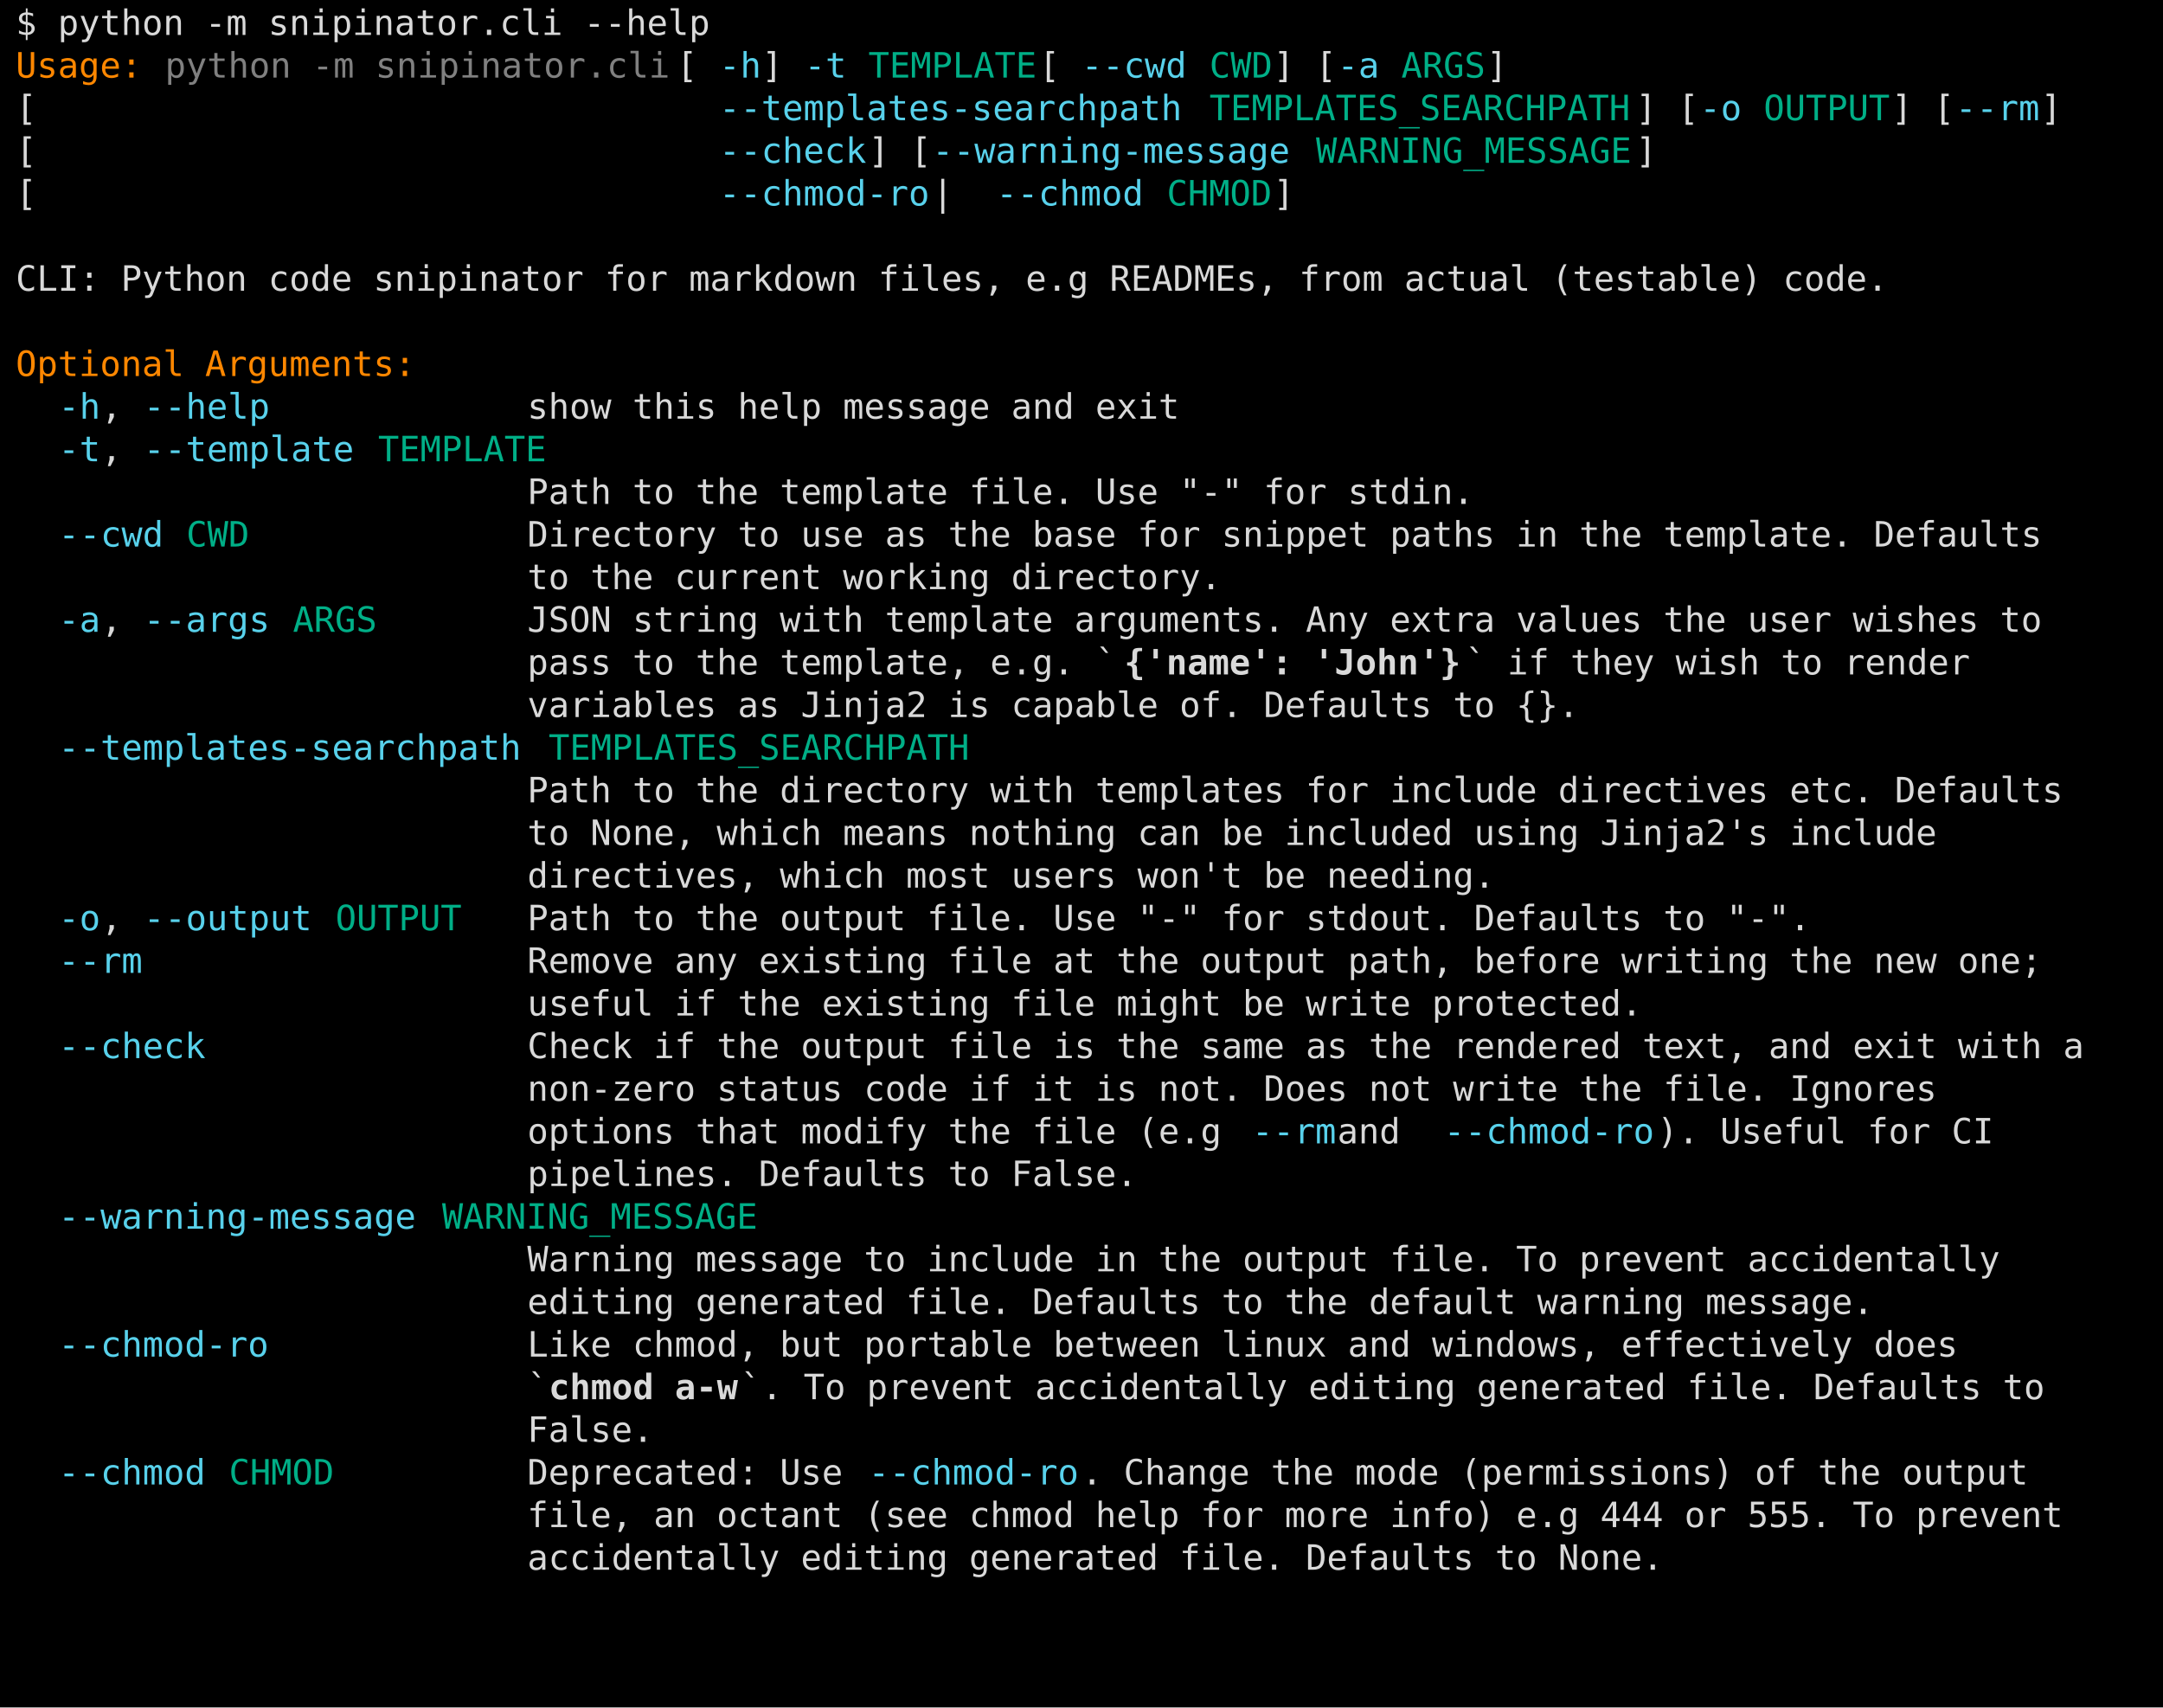
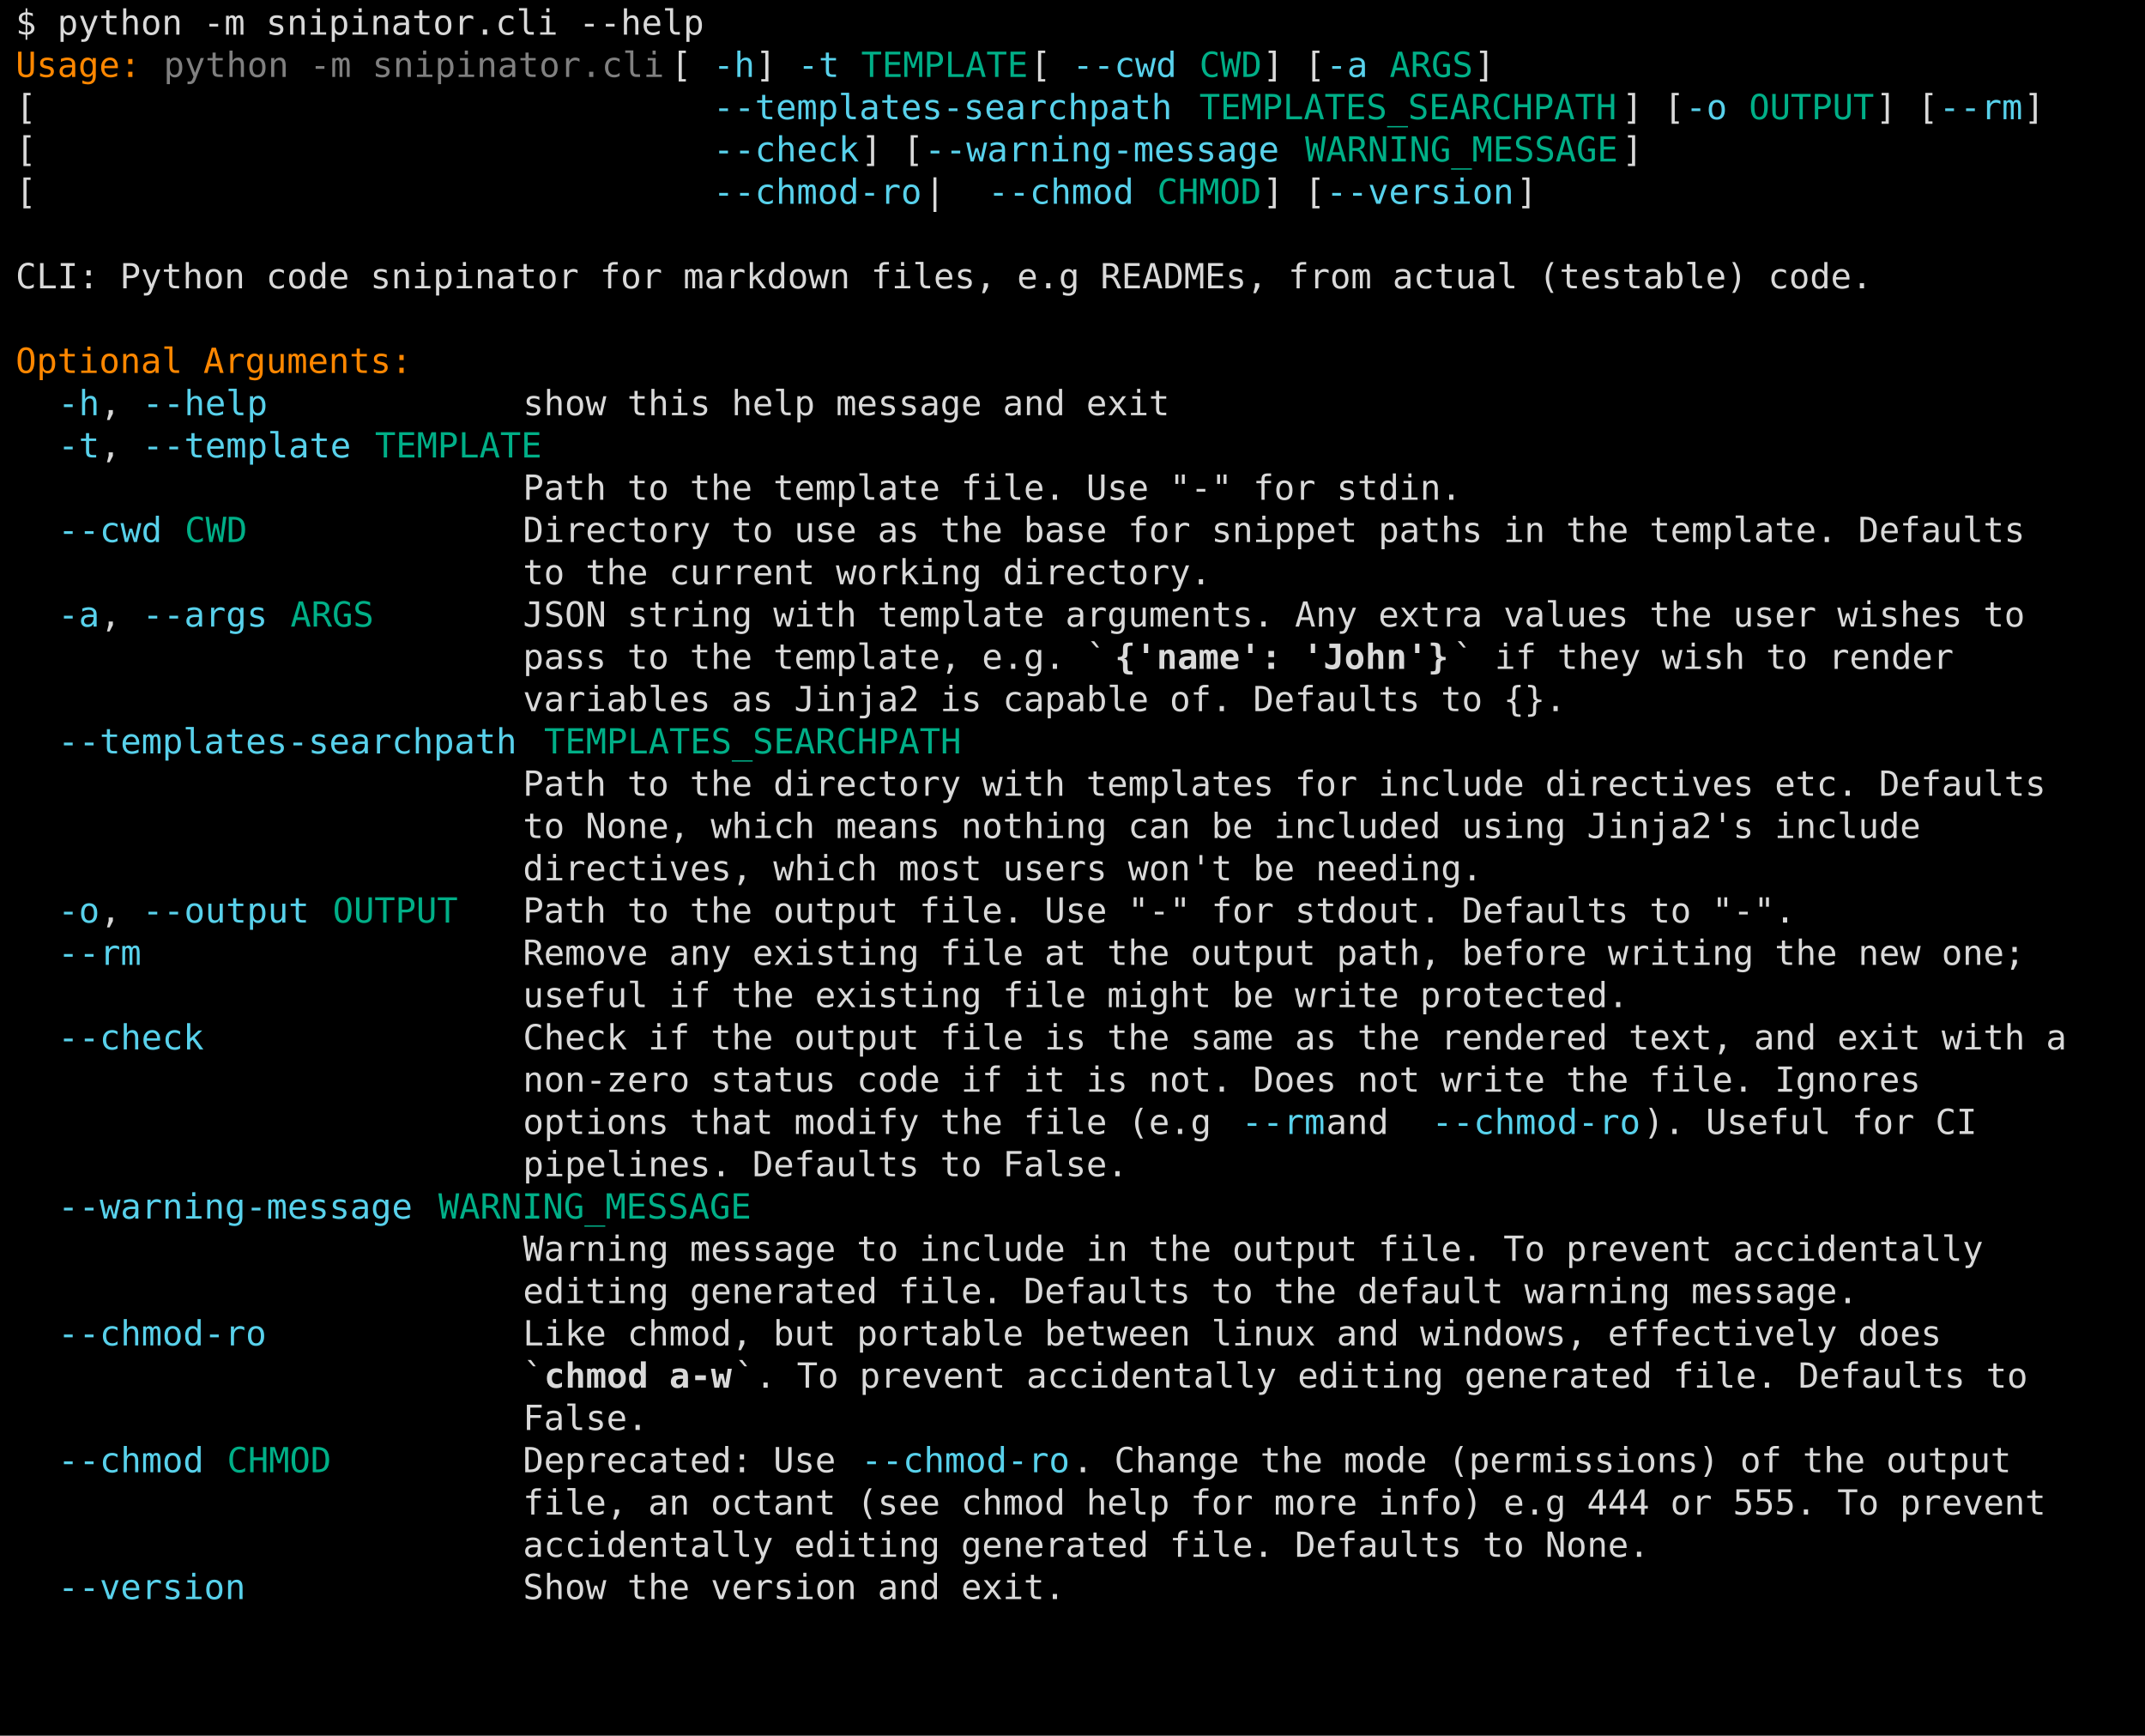
- <svg xmlns="http://www.w3.org/2000/svg" class="rich-terminal" viewBox="0 0 1238 977.2">
+ <svg xmlns="http://www.w3.org/2000/svg" class="rich-terminal" viewBox="0 0 1238 1001.6">
  <rect width="100%" height="100%" fill="black" />
  <style>
@font-face {
font-family: "Fira Code";
src: local("FiraCode-Regular"),
url("https://cdnjs.cloudflare.com/ajax/libs/firacode/6.2.0/woff2/FiraCode-Regular.woff2") format("woff2"),
url("https://cdnjs.cloudflare.com/ajax/libs/firacode/6.2.0/woff/FiraCode-Regular.woff") format("woff");
font-style: normal;
font-weight: 400;
}
@font-face {
font-family: "Fira Code";
src: local("FiraCode-Bold"),
url("https://cdnjs.cloudflare.com/ajax/libs/firacode/6.2.0/woff2/FiraCode-Bold.woff2") format("woff2"),
url("https://cdnjs.cloudflare.com/ajax/libs/firacode/6.2.0/woff/FiraCode-Bold.woff") format("woff");
font-style: bold;
font-weight: 700;
}
- .terminal-1430798320-matrix {
+ .terminal-213101710-matrix {
font-family: Fira Code, monospace;
font-size: 20px;
line-height: 24.4px;
font-variant-east-asian: full-width;
}
- .terminal-1430798320-title {
+ .terminal-213101710-title {
font-size: 18px;
font-weight: bold;
font-family: arial;
}
- .terminal-1430798320-r1 { fill: #d9d9d9 }
- .terminal-1430798320-r2 { fill: #ff8700 }
- .terminal-1430798320-r3 { fill: #808080 }
- .terminal-1430798320-r4 { fill: #58d1eb }
- .terminal-1430798320-r5 { fill: #00af87 }
- .terminal-1430798320-r6 { fill: #d9d9d9;font-weight: bold }
+ .terminal-213101710-r1 { fill: #d9d9d9 }
+ .terminal-213101710-r2 { fill: #ff8700 }
+ .terminal-213101710-r3 { fill: #808080 }
+ .terminal-213101710-r4 { fill: #58d1eb }
+ .terminal-213101710-r5 { fill: #00af87 }
+ .terminal-213101710-r6 { fill: #d9d9d9;font-weight: bold }
</style>
  <defs>
-     <clipPath id="terminal-1430798320-clip-terminal">
-       <rect x="0" y="0" width="1219.0" height="926.2" />
-     </clipPath>
-     <clipPath id="terminal-1430798320-line-0">
+     <clipPath id="terminal-213101710-clip-terminal">
+       <rect x="0" y="0" width="1219.0" height="950.6" />
+     </clipPath>
+     <clipPath id="terminal-213101710-line-0">
      <rect x="0" y="1.5" width="1220" height="24.65" />
    </clipPath>
-     <clipPath id="terminal-1430798320-line-1">
+     <clipPath id="terminal-213101710-line-1">
      <rect x="0" y="25.9" width="1220" height="24.65" />
    </clipPath>
-     <clipPath id="terminal-1430798320-line-2">
+     <clipPath id="terminal-213101710-line-2">
      <rect x="0" y="50.3" width="1220" height="24.65" />
    </clipPath>
-     <clipPath id="terminal-1430798320-line-3">
+     <clipPath id="terminal-213101710-line-3">
      <rect x="0" y="74.7" width="1220" height="24.65" />
    </clipPath>
-     <clipPath id="terminal-1430798320-line-4">
+     <clipPath id="terminal-213101710-line-4">
      <rect x="0" y="99.1" width="1220" height="24.65" />
    </clipPath>
-     <clipPath id="terminal-1430798320-line-5">
+     <clipPath id="terminal-213101710-line-5">
      <rect x="0" y="123.5" width="1220" height="24.65" />
    </clipPath>
-     <clipPath id="terminal-1430798320-line-6">
+     <clipPath id="terminal-213101710-line-6">
      <rect x="0" y="147.9" width="1220" height="24.65" />
    </clipPath>
-     <clipPath id="terminal-1430798320-line-7">
+     <clipPath id="terminal-213101710-line-7">
      <rect x="0" y="172.3" width="1220" height="24.65" />
    </clipPath>
-     <clipPath id="terminal-1430798320-line-8">
+     <clipPath id="terminal-213101710-line-8">
      <rect x="0" y="196.7" width="1220" height="24.65" />
    </clipPath>
-     <clipPath id="terminal-1430798320-line-9">
+     <clipPath id="terminal-213101710-line-9">
      <rect x="0" y="221.1" width="1220" height="24.65" />
    </clipPath>
-     <clipPath id="terminal-1430798320-line-10">
+     <clipPath id="terminal-213101710-line-10">
      <rect x="0" y="245.5" width="1220" height="24.65" />
    </clipPath>
-     <clipPath id="terminal-1430798320-line-11">
+     <clipPath id="terminal-213101710-line-11">
      <rect x="0" y="269.9" width="1220" height="24.65" />
    </clipPath>
-     <clipPath id="terminal-1430798320-line-12">
+     <clipPath id="terminal-213101710-line-12">
      <rect x="0" y="294.3" width="1220" height="24.65" />
    </clipPath>
-     <clipPath id="terminal-1430798320-line-13">
+     <clipPath id="terminal-213101710-line-13">
      <rect x="0" y="318.7" width="1220" height="24.65" />
    </clipPath>
-     <clipPath id="terminal-1430798320-line-14">
+     <clipPath id="terminal-213101710-line-14">
      <rect x="0" y="343.1" width="1220" height="24.65" />
    </clipPath>
-     <clipPath id="terminal-1430798320-line-15">
+     <clipPath id="terminal-213101710-line-15">
      <rect x="0" y="367.5" width="1220" height="24.65" />
    </clipPath>
-     <clipPath id="terminal-1430798320-line-16">
+     <clipPath id="terminal-213101710-line-16">
      <rect x="0" y="391.9" width="1220" height="24.65" />
    </clipPath>
-     <clipPath id="terminal-1430798320-line-17">
+     <clipPath id="terminal-213101710-line-17">
      <rect x="0" y="416.3" width="1220" height="24.65" />
    </clipPath>
-     <clipPath id="terminal-1430798320-line-18">
+     <clipPath id="terminal-213101710-line-18">
      <rect x="0" y="440.7" width="1220" height="24.65" />
    </clipPath>
-     <clipPath id="terminal-1430798320-line-19">
+     <clipPath id="terminal-213101710-line-19">
      <rect x="0" y="465.1" width="1220" height="24.65" />
    </clipPath>
-     <clipPath id="terminal-1430798320-line-20">
+     <clipPath id="terminal-213101710-line-20">
      <rect x="0" y="489.5" width="1220" height="24.65" />
    </clipPath>
-     <clipPath id="terminal-1430798320-line-21">
+     <clipPath id="terminal-213101710-line-21">
      <rect x="0" y="513.9" width="1220" height="24.65" />
    </clipPath>
-     <clipPath id="terminal-1430798320-line-22">
+     <clipPath id="terminal-213101710-line-22">
      <rect x="0" y="538.3" width="1220" height="24.65" />
    </clipPath>
-     <clipPath id="terminal-1430798320-line-23">
+     <clipPath id="terminal-213101710-line-23">
      <rect x="0" y="562.7" width="1220" height="24.65" />
    </clipPath>
-     <clipPath id="terminal-1430798320-line-24">
+     <clipPath id="terminal-213101710-line-24">
      <rect x="0" y="587.1" width="1220" height="24.65" />
    </clipPath>
-     <clipPath id="terminal-1430798320-line-25">
+     <clipPath id="terminal-213101710-line-25">
      <rect x="0" y="611.5" width="1220" height="24.65" />
    </clipPath>
-     <clipPath id="terminal-1430798320-line-26">
+     <clipPath id="terminal-213101710-line-26">
      <rect x="0" y="635.9" width="1220" height="24.65" />
    </clipPath>
-     <clipPath id="terminal-1430798320-line-27">
+     <clipPath id="terminal-213101710-line-27">
      <rect x="0" y="660.3" width="1220" height="24.65" />
    </clipPath>
-     <clipPath id="terminal-1430798320-line-28">
+     <clipPath id="terminal-213101710-line-28">
      <rect x="0" y="684.7" width="1220" height="24.65" />
    </clipPath>
-     <clipPath id="terminal-1430798320-line-29">
+     <clipPath id="terminal-213101710-line-29">
      <rect x="0" y="709.1" width="1220" height="24.65" />
    </clipPath>
-     <clipPath id="terminal-1430798320-line-30">
+     <clipPath id="terminal-213101710-line-30">
      <rect x="0" y="733.5" width="1220" height="24.65" />
    </clipPath>
-     <clipPath id="terminal-1430798320-line-31">
+     <clipPath id="terminal-213101710-line-31">
      <rect x="0" y="757.9" width="1220" height="24.65" />
    </clipPath>
-     <clipPath id="terminal-1430798320-line-32">
+     <clipPath id="terminal-213101710-line-32">
      <rect x="0" y="782.3" width="1220" height="24.65" />
    </clipPath>
-     <clipPath id="terminal-1430798320-line-33">
+     <clipPath id="terminal-213101710-line-33">
      <rect x="0" y="806.7" width="1220" height="24.65" />
    </clipPath>
-     <clipPath id="terminal-1430798320-line-34">
+     <clipPath id="terminal-213101710-line-34">
      <rect x="0" y="831.1" width="1220" height="24.65" />
    </clipPath>
-     <clipPath id="terminal-1430798320-line-35">
+     <clipPath id="terminal-213101710-line-35">
      <rect x="0" y="855.5" width="1220" height="24.65" />
    </clipPath>
-     <clipPath id="terminal-1430798320-line-36">
+     <clipPath id="terminal-213101710-line-36">
      <rect x="0" y="879.9" width="1220" height="24.65" />
+     </clipPath>
+     <clipPath id="terminal-213101710-line-37">
+       <rect x="0" y="904.3" width="1220" height="24.65" />
    </clipPath>
  </defs>
  <g transform="translate(9, 0)">
-     <g class="terminal-1430798320-matrix">
-       <text class="terminal-1430798320-r1" x="0" y="20" textLength="402.6" clip-path="url(#terminal-1430798320-line-0)">$ python -m snipinator.cli --help</text>
-       <text class="terminal-1430798320-r1" x="1220" y="20" textLength="12.2" clip-path="url(#terminal-1430798320-line-0)">
- </text>
-       <text class="terminal-1430798320-r2" x="0" y="44.4" textLength="73.2" clip-path="url(#terminal-1430798320-line-1)">Usage:</text>
-       <text class="terminal-1430798320-r3" x="85.4" y="44.4" textLength="292.8" clip-path="url(#terminal-1430798320-line-1)">python -m snipinator.cli</text>
-       <text class="terminal-1430798320-r1" x="378.2" y="44.4" textLength="24.4" clip-path="url(#terminal-1430798320-line-1)"> [</text>
-       <text class="terminal-1430798320-r4" x="402.6" y="44.4" textLength="24.4" clip-path="url(#terminal-1430798320-line-1)">-h</text>
-       <text class="terminal-1430798320-r1" x="427" y="44.4" textLength="24.4" clip-path="url(#terminal-1430798320-line-1)">] </text>
-       <text class="terminal-1430798320-r4" x="451.4" y="44.4" textLength="24.4" clip-path="url(#terminal-1430798320-line-1)">-t</text>
-       <text class="terminal-1430798320-r5" x="488" y="44.4" textLength="97.6" clip-path="url(#terminal-1430798320-line-1)">TEMPLATE</text>
-       <text class="terminal-1430798320-r1" x="585.6" y="44.4" textLength="24.4" clip-path="url(#terminal-1430798320-line-1)"> [</text>
-       <text class="terminal-1430798320-r4" x="610" y="44.4" textLength="61" clip-path="url(#terminal-1430798320-line-1)">--cwd</text>
-       <text class="terminal-1430798320-r5" x="683.2" y="44.4" textLength="36.6" clip-path="url(#terminal-1430798320-line-1)">CWD</text>
-       <text class="terminal-1430798320-r1" x="719.8" y="44.4" textLength="36.6" clip-path="url(#terminal-1430798320-line-1)">] [</text>
-       <text class="terminal-1430798320-r4" x="756.4" y="44.4" textLength="24.4" clip-path="url(#terminal-1430798320-line-1)">-a</text>
-       <text class="terminal-1430798320-r5" x="793" y="44.4" textLength="48.8" clip-path="url(#terminal-1430798320-line-1)">ARGS</text>
-       <text class="terminal-1430798320-r1" x="841.8" y="44.4" textLength="12.2" clip-path="url(#terminal-1430798320-line-1)">]</text>
-       <text class="terminal-1430798320-r1" x="1220" y="44.4" textLength="12.2" clip-path="url(#terminal-1430798320-line-1)">
- </text>
-       <text class="terminal-1430798320-r1" x="0" y="68.8" textLength="402.6" clip-path="url(#terminal-1430798320-line-2)">                                [</text>
-       <text class="terminal-1430798320-r4" x="402.6" y="68.8" textLength="268.4" clip-path="url(#terminal-1430798320-line-2)">--templates-searchpath</text>
-       <text class="terminal-1430798320-r5" x="683.2" y="68.8" textLength="244" clip-path="url(#terminal-1430798320-line-2)">TEMPLATES_SEARCHPATH</text>
-       <text class="terminal-1430798320-r1" x="927.2" y="68.8" textLength="36.6" clip-path="url(#terminal-1430798320-line-2)">] [</text>
-       <text class="terminal-1430798320-r4" x="963.8" y="68.8" textLength="24.4" clip-path="url(#terminal-1430798320-line-2)">-o</text>
-       <text class="terminal-1430798320-r5" x="1000.4" y="68.8" textLength="73.2" clip-path="url(#terminal-1430798320-line-2)">OUTPUT</text>
-       <text class="terminal-1430798320-r1" x="1073.6" y="68.8" textLength="36.6" clip-path="url(#terminal-1430798320-line-2)">] [</text>
-       <text class="terminal-1430798320-r4" x="1110.2" y="68.8" textLength="48.8" clip-path="url(#terminal-1430798320-line-2)">--rm</text>
-       <text class="terminal-1430798320-r1" x="1159" y="68.8" textLength="12.2" clip-path="url(#terminal-1430798320-line-2)">]</text>
-       <text class="terminal-1430798320-r1" x="1220" y="68.8" textLength="12.2" clip-path="url(#terminal-1430798320-line-2)">
- </text>
-       <text class="terminal-1430798320-r1" x="0" y="93.2" textLength="402.6" clip-path="url(#terminal-1430798320-line-3)">                                [</text>
-       <text class="terminal-1430798320-r4" x="402.6" y="93.2" textLength="85.4" clip-path="url(#terminal-1430798320-line-3)">--check</text>
-       <text class="terminal-1430798320-r1" x="488" y="93.2" textLength="36.6" clip-path="url(#terminal-1430798320-line-3)">] [</text>
-       <text class="terminal-1430798320-r4" x="524.6" y="93.2" textLength="207.4" clip-path="url(#terminal-1430798320-line-3)">--warning-message</text>
-       <text class="terminal-1430798320-r5" x="744.2" y="93.2" textLength="183" clip-path="url(#terminal-1430798320-line-3)">WARNING_MESSAGE</text>
-       <text class="terminal-1430798320-r1" x="927.2" y="93.2" textLength="12.2" clip-path="url(#terminal-1430798320-line-3)">]</text>
-       <text class="terminal-1430798320-r1" x="1220" y="93.2" textLength="12.2" clip-path="url(#terminal-1430798320-line-3)">
- </text>
-       <text class="terminal-1430798320-r1" x="0" y="117.6" textLength="402.6" clip-path="url(#terminal-1430798320-line-4)">                                [</text>
-       <text class="terminal-1430798320-r4" x="402.6" y="117.6" textLength="122" clip-path="url(#terminal-1430798320-line-4)">--chmod-ro</text>
-       <text class="terminal-1430798320-r1" x="524.6" y="117.6" textLength="36.6" clip-path="url(#terminal-1430798320-line-4)"> | </text>
-       <text class="terminal-1430798320-r4" x="561.2" y="117.6" textLength="85.4" clip-path="url(#terminal-1430798320-line-4)">--chmod</text>
-       <text class="terminal-1430798320-r5" x="658.8" y="117.6" textLength="61" clip-path="url(#terminal-1430798320-line-4)">CHMOD</text>
-       <text class="terminal-1430798320-r1" x="719.8" y="117.6" textLength="12.2" clip-path="url(#terminal-1430798320-line-4)">]</text>
-       <text class="terminal-1430798320-r1" x="1220" y="117.6" textLength="12.2" clip-path="url(#terminal-1430798320-line-4)">
- </text>
-       <text class="terminal-1430798320-r1" x="1220" y="142" textLength="12.2" clip-path="url(#terminal-1430798320-line-5)">
- </text>
-       <text class="terminal-1430798320-r1" x="0" y="166.4" textLength="1085.8" clip-path="url(#terminal-1430798320-line-6)">CLI: Python code snipinator for markdown files, e.g READMEs, from actual (testable) code.</text>
-       <text class="terminal-1430798320-r1" x="1220" y="166.4" textLength="12.2" clip-path="url(#terminal-1430798320-line-6)">
- </text>
-       <text class="terminal-1430798320-r1" x="1220" y="190.8" textLength="12.2" clip-path="url(#terminal-1430798320-line-7)">
- </text>
-       <text class="terminal-1430798320-r2" x="0" y="215.2" textLength="231.8" clip-path="url(#terminal-1430798320-line-8)">Optional Arguments:</text>
-       <text class="terminal-1430798320-r1" x="1220" y="215.2" textLength="12.2" clip-path="url(#terminal-1430798320-line-8)">
- </text>
-       <text class="terminal-1430798320-r4" x="24.4" y="239.6" textLength="24.4" clip-path="url(#terminal-1430798320-line-9)">-h</text>
-       <text class="terminal-1430798320-r1" x="48.8" y="239.6" textLength="24.4" clip-path="url(#terminal-1430798320-line-9)">, </text>
-       <text class="terminal-1430798320-r4" x="73.2" y="239.6" textLength="73.2" clip-path="url(#terminal-1430798320-line-9)">--help</text>
-       <text class="terminal-1430798320-r1" x="292.8" y="239.6" textLength="378.2" clip-path="url(#terminal-1430798320-line-9)">show this help message and exit</text>
-       <text class="terminal-1430798320-r1" x="1220" y="239.6" textLength="12.2" clip-path="url(#terminal-1430798320-line-9)">
- </text>
-       <text class="terminal-1430798320-r4" x="24.4" y="264" textLength="24.4" clip-path="url(#terminal-1430798320-line-10)">-t</text>
-       <text class="terminal-1430798320-r1" x="48.8" y="264" textLength="24.4" clip-path="url(#terminal-1430798320-line-10)">, </text>
-       <text class="terminal-1430798320-r4" x="73.2" y="264" textLength="122" clip-path="url(#terminal-1430798320-line-10)">--template</text>
-       <text class="terminal-1430798320-r5" x="207.4" y="264" textLength="97.6" clip-path="url(#terminal-1430798320-line-10)">TEMPLATE</text>
-       <text class="terminal-1430798320-r1" x="1220" y="264" textLength="12.2" clip-path="url(#terminal-1430798320-line-10)">
- </text>
-       <text class="terminal-1430798320-r1" x="292.8" y="288.4" textLength="549" clip-path="url(#terminal-1430798320-line-11)">Path to the template file. Use "-" for stdin.</text>
-       <text class="terminal-1430798320-r1" x="1220" y="288.4" textLength="12.2" clip-path="url(#terminal-1430798320-line-11)">
- </text>
-       <text class="terminal-1430798320-r4" x="24.4" y="312.8" textLength="61" clip-path="url(#terminal-1430798320-line-12)">--cwd</text>
-       <text class="terminal-1430798320-r5" x="97.6" y="312.8" textLength="36.6" clip-path="url(#terminal-1430798320-line-12)">CWD</text>
-       <text class="terminal-1430798320-r1" x="292.8" y="312.8" textLength="878.4" clip-path="url(#terminal-1430798320-line-12)">Directory to use as the base for snippet paths in the template. Defaults</text>
-       <text class="terminal-1430798320-r1" x="1220" y="312.8" textLength="12.2" clip-path="url(#terminal-1430798320-line-12)">
- </text>
-       <text class="terminal-1430798320-r1" x="292.8" y="337.2" textLength="402.6" clip-path="url(#terminal-1430798320-line-13)">to the current working directory.</text>
-       <text class="terminal-1430798320-r1" x="1220" y="337.2" textLength="12.2" clip-path="url(#terminal-1430798320-line-13)">
- </text>
-       <text class="terminal-1430798320-r4" x="24.4" y="361.6" textLength="24.4" clip-path="url(#terminal-1430798320-line-14)">-a</text>
-       <text class="terminal-1430798320-r1" x="48.8" y="361.6" textLength="24.4" clip-path="url(#terminal-1430798320-line-14)">, </text>
-       <text class="terminal-1430798320-r4" x="73.2" y="361.6" textLength="73.2" clip-path="url(#terminal-1430798320-line-14)">--args</text>
-       <text class="terminal-1430798320-r5" x="158.6" y="361.6" textLength="48.8" clip-path="url(#terminal-1430798320-line-14)">ARGS</text>
-       <text class="terminal-1430798320-r1" x="292.8" y="361.6" textLength="878.4" clip-path="url(#terminal-1430798320-line-14)">JSON string with template arguments. Any extra values the user wishes to</text>
-       <text class="terminal-1430798320-r1" x="1220" y="361.6" textLength="12.2" clip-path="url(#terminal-1430798320-line-14)">
- </text>
-       <text class="terminal-1430798320-r1" x="292.8" y="386" textLength="341.6" clip-path="url(#terminal-1430798320-line-15)">pass to the template, e.g. `</text>
-       <text class="terminal-1430798320-r6" x="634.4" y="386" textLength="195.2" clip-path="url(#terminal-1430798320-line-15)">{'name': 'John'}</text>
-       <text class="terminal-1430798320-r1" x="829.6" y="386" textLength="292.8" clip-path="url(#terminal-1430798320-line-15)">` if they wish to render</text>
-       <text class="terminal-1430798320-r1" x="1220" y="386" textLength="12.2" clip-path="url(#terminal-1430798320-line-15)">
- </text>
-       <text class="terminal-1430798320-r1" x="292.8" y="410.4" textLength="610" clip-path="url(#terminal-1430798320-line-16)">variables as Jinja2 is capable of. Defaults to {}.</text>
-       <text class="terminal-1430798320-r1" x="1220" y="410.4" textLength="12.2" clip-path="url(#terminal-1430798320-line-16)">
- </text>
-       <text class="terminal-1430798320-r4" x="24.4" y="434.8" textLength="268.4" clip-path="url(#terminal-1430798320-line-17)">--templates-searchpath</text>
-       <text class="terminal-1430798320-r5" x="305" y="434.8" textLength="244" clip-path="url(#terminal-1430798320-line-17)">TEMPLATES_SEARCHPATH</text>
-       <text class="terminal-1430798320-r1" x="1220" y="434.8" textLength="12.2" clip-path="url(#terminal-1430798320-line-17)">
- </text>
-       <text class="terminal-1430798320-r1" x="292.8" y="459.2" textLength="890.6" clip-path="url(#terminal-1430798320-line-18)">Path to the directory with templates for include directives etc. Defaults</text>
-       <text class="terminal-1430798320-r1" x="1220" y="459.2" textLength="12.2" clip-path="url(#terminal-1430798320-line-18)">
- </text>
-       <text class="terminal-1430798320-r1" x="292.8" y="483.6" textLength="817.4" clip-path="url(#terminal-1430798320-line-19)">to None, which means nothing can be included using Jinja2's include</text>
-       <text class="terminal-1430798320-r1" x="1220" y="483.6" textLength="12.2" clip-path="url(#terminal-1430798320-line-19)">
- </text>
-       <text class="terminal-1430798320-r1" x="292.8" y="508" textLength="561.2" clip-path="url(#terminal-1430798320-line-20)">directives, which most users won't be needing.</text>
-       <text class="terminal-1430798320-r1" x="1220" y="508" textLength="12.2" clip-path="url(#terminal-1430798320-line-20)">
- </text>
-       <text class="terminal-1430798320-r4" x="24.4" y="532.4" textLength="24.4" clip-path="url(#terminal-1430798320-line-21)">-o</text>
-       <text class="terminal-1430798320-r1" x="48.8" y="532.4" textLength="24.4" clip-path="url(#terminal-1430798320-line-21)">, </text>
-       <text class="terminal-1430798320-r4" x="73.2" y="532.4" textLength="97.6" clip-path="url(#terminal-1430798320-line-21)">--output</text>
-       <text class="terminal-1430798320-r5" x="183" y="532.4" textLength="73.2" clip-path="url(#terminal-1430798320-line-21)">OUTPUT</text>
-       <text class="terminal-1430798320-r1" x="292.8" y="532.4" textLength="744.2" clip-path="url(#terminal-1430798320-line-21)">Path to the output file. Use "-" for stdout. Defaults to "-".</text>
-       <text class="terminal-1430798320-r1" x="1220" y="532.4" textLength="12.2" clip-path="url(#terminal-1430798320-line-21)">
- </text>
-       <text class="terminal-1430798320-r4" x="24.4" y="556.8" textLength="48.8" clip-path="url(#terminal-1430798320-line-22)">--rm</text>
-       <text class="terminal-1430798320-r1" x="292.8" y="556.8" textLength="878.4" clip-path="url(#terminal-1430798320-line-22)">Remove any existing file at the output path, before writing the new one;</text>
-       <text class="terminal-1430798320-r1" x="1220" y="556.8" textLength="12.2" clip-path="url(#terminal-1430798320-line-22)">
- </text>
-       <text class="terminal-1430798320-r1" x="292.8" y="581.2" textLength="646.6" clip-path="url(#terminal-1430798320-line-23)">useful if the existing file might be write protected.</text>
-       <text class="terminal-1430798320-r1" x="1220" y="581.2" textLength="12.2" clip-path="url(#terminal-1430798320-line-23)">
- </text>
-       <text class="terminal-1430798320-r4" x="24.4" y="605.6" textLength="85.4" clip-path="url(#terminal-1430798320-line-24)">--check</text>
-       <text class="terminal-1430798320-r1" x="292.8" y="605.6" textLength="902.8" clip-path="url(#terminal-1430798320-line-24)">Check if the output file is the same as the rendered text, and exit with a</text>
-       <text class="terminal-1430798320-r1" x="1220" y="605.6" textLength="12.2" clip-path="url(#terminal-1430798320-line-24)">
- </text>
-       <text class="terminal-1430798320-r1" x="292.8" y="630" textLength="817.4" clip-path="url(#terminal-1430798320-line-25)">non-zero status code if it is not. Does not write the file. Ignores</text>
-       <text class="terminal-1430798320-r1" x="1220" y="630" textLength="12.2" clip-path="url(#terminal-1430798320-line-25)">
- </text>
-       <text class="terminal-1430798320-r1" x="292.8" y="654.4" textLength="414.8" clip-path="url(#terminal-1430798320-line-26)">options that modify the file (e.g </text>
-       <text class="terminal-1430798320-r4" x="707.6" y="654.4" textLength="48.8" clip-path="url(#terminal-1430798320-line-26)">--rm</text>
-       <text class="terminal-1430798320-r1" x="756.4" y="654.4" textLength="61" clip-path="url(#terminal-1430798320-line-26)"> and </text>
-       <text class="terminal-1430798320-r4" x="817.4" y="654.4" textLength="122" clip-path="url(#terminal-1430798320-line-26)">--chmod-ro</text>
-       <text class="terminal-1430798320-r1" x="939.4" y="654.4" textLength="195.2" clip-path="url(#terminal-1430798320-line-26)">). Useful for CI</text>
-       <text class="terminal-1430798320-r1" x="1220" y="654.4" textLength="12.2" clip-path="url(#terminal-1430798320-line-26)">
- </text>
-       <text class="terminal-1430798320-r1" x="292.8" y="678.8" textLength="353.8" clip-path="url(#terminal-1430798320-line-27)">pipelines. Defaults to False.</text>
-       <text class="terminal-1430798320-r1" x="1220" y="678.8" textLength="12.2" clip-path="url(#terminal-1430798320-line-27)">
- </text>
-       <text class="terminal-1430798320-r4" x="24.4" y="703.2" textLength="207.4" clip-path="url(#terminal-1430798320-line-28)">--warning-message</text>
-       <text class="terminal-1430798320-r5" x="244" y="703.2" textLength="183" clip-path="url(#terminal-1430798320-line-28)">WARNING_MESSAGE</text>
-       <text class="terminal-1430798320-r1" x="1220" y="703.2" textLength="12.2" clip-path="url(#terminal-1430798320-line-28)">
- </text>
-       <text class="terminal-1430798320-r1" x="292.8" y="727.6" textLength="854" clip-path="url(#terminal-1430798320-line-29)">Warning message to include in the output file. To prevent accidentally</text>
-       <text class="terminal-1430798320-r1" x="1220" y="727.6" textLength="12.2" clip-path="url(#terminal-1430798320-line-29)">
- </text>
-       <text class="terminal-1430798320-r1" x="292.8" y="752" textLength="780.8" clip-path="url(#terminal-1430798320-line-30)">editing generated file. Defaults to the default warning message.</text>
-       <text class="terminal-1430798320-r1" x="1220" y="752" textLength="12.2" clip-path="url(#terminal-1430798320-line-30)">
- </text>
-       <text class="terminal-1430798320-r4" x="24.4" y="776.4" textLength="122" clip-path="url(#terminal-1430798320-line-31)">--chmod-ro</text>
-       <text class="terminal-1430798320-r1" x="292.8" y="776.4" textLength="829.6" clip-path="url(#terminal-1430798320-line-31)">Like chmod, but portable between linux and windows, effectively does</text>
-       <text class="terminal-1430798320-r1" x="1220" y="776.4" textLength="12.2" clip-path="url(#terminal-1430798320-line-31)">
- </text>
-       <text class="terminal-1430798320-r1" x="292.8" y="800.8" textLength="12.2" clip-path="url(#terminal-1430798320-line-32)">`</text>
-       <text class="terminal-1430798320-r6" x="305" y="800.8" textLength="109.8" clip-path="url(#terminal-1430798320-line-32)">chmod a-w</text>
-       <text class="terminal-1430798320-r1" x="414.8" y="800.8" textLength="756.4" clip-path="url(#terminal-1430798320-line-32)">`. To prevent accidentally editing generated file. Defaults to</text>
-       <text class="terminal-1430798320-r1" x="1220" y="800.8" textLength="12.2" clip-path="url(#terminal-1430798320-line-32)">
- </text>
-       <text class="terminal-1430798320-r1" x="292.8" y="825.2" textLength="73.2" clip-path="url(#terminal-1430798320-line-33)">False.</text>
-       <text class="terminal-1430798320-r1" x="1220" y="825.2" textLength="12.2" clip-path="url(#terminal-1430798320-line-33)">
- </text>
-       <text class="terminal-1430798320-r4" x="24.4" y="849.6" textLength="85.4" clip-path="url(#terminal-1430798320-line-34)">--chmod</text>
-       <text class="terminal-1430798320-r5" x="122" y="849.6" textLength="61" clip-path="url(#terminal-1430798320-line-34)">CHMOD</text>
-       <text class="terminal-1430798320-r1" x="292.8" y="849.6" textLength="195.2" clip-path="url(#terminal-1430798320-line-34)">Deprecated: Use </text>
-       <text class="terminal-1430798320-r4" x="488" y="849.6" textLength="122" clip-path="url(#terminal-1430798320-line-34)">--chmod-ro</text>
-       <text class="terminal-1430798320-r1" x="610" y="849.6" textLength="549" clip-path="url(#terminal-1430798320-line-34)">. Change the mode (permissions) of the output</text>
-       <text class="terminal-1430798320-r1" x="1220" y="849.6" textLength="12.2" clip-path="url(#terminal-1430798320-line-34)">
- </text>
-       <text class="terminal-1430798320-r1" x="292.8" y="874" textLength="890.6" clip-path="url(#terminal-1430798320-line-35)">file, an octant (see chmod help for more info) e.g 444 or 555. To prevent</text>
-       <text class="terminal-1430798320-r1" x="1220" y="874" textLength="12.2" clip-path="url(#terminal-1430798320-line-35)">
- </text>
-       <text class="terminal-1430798320-r1" x="292.8" y="898.4" textLength="658.8" clip-path="url(#terminal-1430798320-line-36)">accidentally editing generated file. Defaults to None.</text>
-       <text class="terminal-1430798320-r1" x="1220" y="898.4" textLength="12.2" clip-path="url(#terminal-1430798320-line-36)">
- </text>
-       <text class="terminal-1430798320-r1" x="1220" y="922.8" textLength="12.2" clip-path="url(#terminal-1430798320-line-37)">
+     <g class="terminal-213101710-matrix">
+       <text class="terminal-213101710-r1" x="0" y="20" textLength="402.6" clip-path="url(#terminal-213101710-line-0)">$ python -m snipinator.cli --help</text>
+       <text class="terminal-213101710-r1" x="1220" y="20" textLength="12.2" clip-path="url(#terminal-213101710-line-0)">
+ </text>
+       <text class="terminal-213101710-r2" x="0" y="44.4" textLength="73.2" clip-path="url(#terminal-213101710-line-1)">Usage:</text>
+       <text class="terminal-213101710-r3" x="85.4" y="44.4" textLength="292.8" clip-path="url(#terminal-213101710-line-1)">python -m snipinator.cli</text>
+       <text class="terminal-213101710-r1" x="378.2" y="44.4" textLength="24.4" clip-path="url(#terminal-213101710-line-1)"> [</text>
+       <text class="terminal-213101710-r4" x="402.6" y="44.4" textLength="24.4" clip-path="url(#terminal-213101710-line-1)">-h</text>
+       <text class="terminal-213101710-r1" x="427" y="44.4" textLength="24.4" clip-path="url(#terminal-213101710-line-1)">] </text>
+       <text class="terminal-213101710-r4" x="451.4" y="44.4" textLength="24.4" clip-path="url(#terminal-213101710-line-1)">-t</text>
+       <text class="terminal-213101710-r5" x="488" y="44.4" textLength="97.6" clip-path="url(#terminal-213101710-line-1)">TEMPLATE</text>
+       <text class="terminal-213101710-r1" x="585.6" y="44.4" textLength="24.4" clip-path="url(#terminal-213101710-line-1)"> [</text>
+       <text class="terminal-213101710-r4" x="610" y="44.4" textLength="61" clip-path="url(#terminal-213101710-line-1)">--cwd</text>
+       <text class="terminal-213101710-r5" x="683.2" y="44.4" textLength="36.6" clip-path="url(#terminal-213101710-line-1)">CWD</text>
+       <text class="terminal-213101710-r1" x="719.8" y="44.4" textLength="36.6" clip-path="url(#terminal-213101710-line-1)">] [</text>
+       <text class="terminal-213101710-r4" x="756.4" y="44.4" textLength="24.4" clip-path="url(#terminal-213101710-line-1)">-a</text>
+       <text class="terminal-213101710-r5" x="793" y="44.4" textLength="48.8" clip-path="url(#terminal-213101710-line-1)">ARGS</text>
+       <text class="terminal-213101710-r1" x="841.8" y="44.4" textLength="12.2" clip-path="url(#terminal-213101710-line-1)">]</text>
+       <text class="terminal-213101710-r1" x="1220" y="44.4" textLength="12.2" clip-path="url(#terminal-213101710-line-1)">
+ </text>
+       <text class="terminal-213101710-r1" x="0" y="68.8" textLength="402.6" clip-path="url(#terminal-213101710-line-2)">                                [</text>
+       <text class="terminal-213101710-r4" x="402.6" y="68.8" textLength="268.4" clip-path="url(#terminal-213101710-line-2)">--templates-searchpath</text>
+       <text class="terminal-213101710-r5" x="683.2" y="68.8" textLength="244" clip-path="url(#terminal-213101710-line-2)">TEMPLATES_SEARCHPATH</text>
+       <text class="terminal-213101710-r1" x="927.2" y="68.8" textLength="36.6" clip-path="url(#terminal-213101710-line-2)">] [</text>
+       <text class="terminal-213101710-r4" x="963.8" y="68.8" textLength="24.4" clip-path="url(#terminal-213101710-line-2)">-o</text>
+       <text class="terminal-213101710-r5" x="1000.4" y="68.8" textLength="73.2" clip-path="url(#terminal-213101710-line-2)">OUTPUT</text>
+       <text class="terminal-213101710-r1" x="1073.6" y="68.8" textLength="36.6" clip-path="url(#terminal-213101710-line-2)">] [</text>
+       <text class="terminal-213101710-r4" x="1110.2" y="68.8" textLength="48.8" clip-path="url(#terminal-213101710-line-2)">--rm</text>
+       <text class="terminal-213101710-r1" x="1159" y="68.8" textLength="12.2" clip-path="url(#terminal-213101710-line-2)">]</text>
+       <text class="terminal-213101710-r1" x="1220" y="68.8" textLength="12.2" clip-path="url(#terminal-213101710-line-2)">
+ </text>
+       <text class="terminal-213101710-r1" x="0" y="93.2" textLength="402.6" clip-path="url(#terminal-213101710-line-3)">                                [</text>
+       <text class="terminal-213101710-r4" x="402.6" y="93.2" textLength="85.4" clip-path="url(#terminal-213101710-line-3)">--check</text>
+       <text class="terminal-213101710-r1" x="488" y="93.2" textLength="36.6" clip-path="url(#terminal-213101710-line-3)">] [</text>
+       <text class="terminal-213101710-r4" x="524.6" y="93.2" textLength="207.4" clip-path="url(#terminal-213101710-line-3)">--warning-message</text>
+       <text class="terminal-213101710-r5" x="744.2" y="93.2" textLength="183" clip-path="url(#terminal-213101710-line-3)">WARNING_MESSAGE</text>
+       <text class="terminal-213101710-r1" x="927.2" y="93.2" textLength="12.2" clip-path="url(#terminal-213101710-line-3)">]</text>
+       <text class="terminal-213101710-r1" x="1220" y="93.2" textLength="12.2" clip-path="url(#terminal-213101710-line-3)">
+ </text>
+       <text class="terminal-213101710-r1" x="0" y="117.6" textLength="402.6" clip-path="url(#terminal-213101710-line-4)">                                [</text>
+       <text class="terminal-213101710-r4" x="402.6" y="117.6" textLength="122" clip-path="url(#terminal-213101710-line-4)">--chmod-ro</text>
+       <text class="terminal-213101710-r1" x="524.6" y="117.6" textLength="36.6" clip-path="url(#terminal-213101710-line-4)"> | </text>
+       <text class="terminal-213101710-r4" x="561.2" y="117.6" textLength="85.4" clip-path="url(#terminal-213101710-line-4)">--chmod</text>
+       <text class="terminal-213101710-r5" x="658.8" y="117.6" textLength="61" clip-path="url(#terminal-213101710-line-4)">CHMOD</text>
+       <text class="terminal-213101710-r1" x="719.8" y="117.6" textLength="36.6" clip-path="url(#terminal-213101710-line-4)">] [</text>
+       <text class="terminal-213101710-r4" x="756.4" y="117.6" textLength="109.8" clip-path="url(#terminal-213101710-line-4)">--version</text>
+       <text class="terminal-213101710-r1" x="866.2" y="117.6" textLength="12.2" clip-path="url(#terminal-213101710-line-4)">]</text>
+       <text class="terminal-213101710-r1" x="1220" y="117.6" textLength="12.2" clip-path="url(#terminal-213101710-line-4)">
+ </text>
+       <text class="terminal-213101710-r1" x="1220" y="142" textLength="12.2" clip-path="url(#terminal-213101710-line-5)">
+ </text>
+       <text class="terminal-213101710-r1" x="0" y="166.4" textLength="1085.8" clip-path="url(#terminal-213101710-line-6)">CLI: Python code snipinator for markdown files, e.g READMEs, from actual (testable) code.</text>
+       <text class="terminal-213101710-r1" x="1220" y="166.4" textLength="12.2" clip-path="url(#terminal-213101710-line-6)">
+ </text>
+       <text class="terminal-213101710-r1" x="1220" y="190.8" textLength="12.2" clip-path="url(#terminal-213101710-line-7)">
+ </text>
+       <text class="terminal-213101710-r2" x="0" y="215.2" textLength="231.8" clip-path="url(#terminal-213101710-line-8)">Optional Arguments:</text>
+       <text class="terminal-213101710-r1" x="1220" y="215.2" textLength="12.2" clip-path="url(#terminal-213101710-line-8)">
+ </text>
+       <text class="terminal-213101710-r4" x="24.4" y="239.6" textLength="24.4" clip-path="url(#terminal-213101710-line-9)">-h</text>
+       <text class="terminal-213101710-r1" x="48.8" y="239.6" textLength="24.4" clip-path="url(#terminal-213101710-line-9)">, </text>
+       <text class="terminal-213101710-r4" x="73.2" y="239.6" textLength="73.2" clip-path="url(#terminal-213101710-line-9)">--help</text>
+       <text class="terminal-213101710-r1" x="292.8" y="239.6" textLength="378.2" clip-path="url(#terminal-213101710-line-9)">show this help message and exit</text>
+       <text class="terminal-213101710-r1" x="1220" y="239.6" textLength="12.2" clip-path="url(#terminal-213101710-line-9)">
+ </text>
+       <text class="terminal-213101710-r4" x="24.4" y="264" textLength="24.4" clip-path="url(#terminal-213101710-line-10)">-t</text>
+       <text class="terminal-213101710-r1" x="48.8" y="264" textLength="24.4" clip-path="url(#terminal-213101710-line-10)">, </text>
+       <text class="terminal-213101710-r4" x="73.2" y="264" textLength="122" clip-path="url(#terminal-213101710-line-10)">--template</text>
+       <text class="terminal-213101710-r5" x="207.4" y="264" textLength="97.6" clip-path="url(#terminal-213101710-line-10)">TEMPLATE</text>
+       <text class="terminal-213101710-r1" x="1220" y="264" textLength="12.2" clip-path="url(#terminal-213101710-line-10)">
+ </text>
+       <text class="terminal-213101710-r1" x="292.8" y="288.4" textLength="549" clip-path="url(#terminal-213101710-line-11)">Path to the template file. Use "-" for stdin.</text>
+       <text class="terminal-213101710-r1" x="1220" y="288.4" textLength="12.2" clip-path="url(#terminal-213101710-line-11)">
+ </text>
+       <text class="terminal-213101710-r4" x="24.4" y="312.8" textLength="61" clip-path="url(#terminal-213101710-line-12)">--cwd</text>
+       <text class="terminal-213101710-r5" x="97.6" y="312.8" textLength="36.6" clip-path="url(#terminal-213101710-line-12)">CWD</text>
+       <text class="terminal-213101710-r1" x="292.8" y="312.8" textLength="878.4" clip-path="url(#terminal-213101710-line-12)">Directory to use as the base for snippet paths in the template. Defaults</text>
+       <text class="terminal-213101710-r1" x="1220" y="312.8" textLength="12.2" clip-path="url(#terminal-213101710-line-12)">
+ </text>
+       <text class="terminal-213101710-r1" x="292.8" y="337.2" textLength="402.6" clip-path="url(#terminal-213101710-line-13)">to the current working directory.</text>
+       <text class="terminal-213101710-r1" x="1220" y="337.2" textLength="12.2" clip-path="url(#terminal-213101710-line-13)">
+ </text>
+       <text class="terminal-213101710-r4" x="24.4" y="361.6" textLength="24.4" clip-path="url(#terminal-213101710-line-14)">-a</text>
+       <text class="terminal-213101710-r1" x="48.8" y="361.6" textLength="24.4" clip-path="url(#terminal-213101710-line-14)">, </text>
+       <text class="terminal-213101710-r4" x="73.2" y="361.6" textLength="73.2" clip-path="url(#terminal-213101710-line-14)">--args</text>
+       <text class="terminal-213101710-r5" x="158.6" y="361.6" textLength="48.8" clip-path="url(#terminal-213101710-line-14)">ARGS</text>
+       <text class="terminal-213101710-r1" x="292.8" y="361.6" textLength="878.4" clip-path="url(#terminal-213101710-line-14)">JSON string with template arguments. Any extra values the user wishes to</text>
+       <text class="terminal-213101710-r1" x="1220" y="361.6" textLength="12.2" clip-path="url(#terminal-213101710-line-14)">
+ </text>
+       <text class="terminal-213101710-r1" x="292.8" y="386" textLength="341.6" clip-path="url(#terminal-213101710-line-15)">pass to the template, e.g. `</text>
+       <text class="terminal-213101710-r6" x="634.4" y="386" textLength="195.2" clip-path="url(#terminal-213101710-line-15)">{'name': 'John'}</text>
+       <text class="terminal-213101710-r1" x="829.6" y="386" textLength="292.8" clip-path="url(#terminal-213101710-line-15)">` if they wish to render</text>
+       <text class="terminal-213101710-r1" x="1220" y="386" textLength="12.2" clip-path="url(#terminal-213101710-line-15)">
+ </text>
+       <text class="terminal-213101710-r1" x="292.8" y="410.4" textLength="610" clip-path="url(#terminal-213101710-line-16)">variables as Jinja2 is capable of. Defaults to {}.</text>
+       <text class="terminal-213101710-r1" x="1220" y="410.4" textLength="12.2" clip-path="url(#terminal-213101710-line-16)">
+ </text>
+       <text class="terminal-213101710-r4" x="24.4" y="434.8" textLength="268.4" clip-path="url(#terminal-213101710-line-17)">--templates-searchpath</text>
+       <text class="terminal-213101710-r5" x="305" y="434.8" textLength="244" clip-path="url(#terminal-213101710-line-17)">TEMPLATES_SEARCHPATH</text>
+       <text class="terminal-213101710-r1" x="1220" y="434.8" textLength="12.2" clip-path="url(#terminal-213101710-line-17)">
+ </text>
+       <text class="terminal-213101710-r1" x="292.8" y="459.2" textLength="890.6" clip-path="url(#terminal-213101710-line-18)">Path to the directory with templates for include directives etc. Defaults</text>
+       <text class="terminal-213101710-r1" x="1220" y="459.2" textLength="12.2" clip-path="url(#terminal-213101710-line-18)">
+ </text>
+       <text class="terminal-213101710-r1" x="292.8" y="483.6" textLength="817.4" clip-path="url(#terminal-213101710-line-19)">to None, which means nothing can be included using Jinja2's include</text>
+       <text class="terminal-213101710-r1" x="1220" y="483.6" textLength="12.2" clip-path="url(#terminal-213101710-line-19)">
+ </text>
+       <text class="terminal-213101710-r1" x="292.8" y="508" textLength="561.2" clip-path="url(#terminal-213101710-line-20)">directives, which most users won't be needing.</text>
+       <text class="terminal-213101710-r1" x="1220" y="508" textLength="12.2" clip-path="url(#terminal-213101710-line-20)">
+ </text>
+       <text class="terminal-213101710-r4" x="24.4" y="532.4" textLength="24.4" clip-path="url(#terminal-213101710-line-21)">-o</text>
+       <text class="terminal-213101710-r1" x="48.8" y="532.4" textLength="24.4" clip-path="url(#terminal-213101710-line-21)">, </text>
+       <text class="terminal-213101710-r4" x="73.2" y="532.4" textLength="97.6" clip-path="url(#terminal-213101710-line-21)">--output</text>
+       <text class="terminal-213101710-r5" x="183" y="532.4" textLength="73.2" clip-path="url(#terminal-213101710-line-21)">OUTPUT</text>
+       <text class="terminal-213101710-r1" x="292.8" y="532.4" textLength="744.2" clip-path="url(#terminal-213101710-line-21)">Path to the output file. Use "-" for stdout. Defaults to "-".</text>
+       <text class="terminal-213101710-r1" x="1220" y="532.4" textLength="12.2" clip-path="url(#terminal-213101710-line-21)">
+ </text>
+       <text class="terminal-213101710-r4" x="24.4" y="556.8" textLength="48.8" clip-path="url(#terminal-213101710-line-22)">--rm</text>
+       <text class="terminal-213101710-r1" x="292.8" y="556.8" textLength="878.4" clip-path="url(#terminal-213101710-line-22)">Remove any existing file at the output path, before writing the new one;</text>
+       <text class="terminal-213101710-r1" x="1220" y="556.8" textLength="12.2" clip-path="url(#terminal-213101710-line-22)">
+ </text>
+       <text class="terminal-213101710-r1" x="292.8" y="581.2" textLength="646.6" clip-path="url(#terminal-213101710-line-23)">useful if the existing file might be write protected.</text>
+       <text class="terminal-213101710-r1" x="1220" y="581.2" textLength="12.2" clip-path="url(#terminal-213101710-line-23)">
+ </text>
+       <text class="terminal-213101710-r4" x="24.4" y="605.6" textLength="85.4" clip-path="url(#terminal-213101710-line-24)">--check</text>
+       <text class="terminal-213101710-r1" x="292.8" y="605.6" textLength="902.8" clip-path="url(#terminal-213101710-line-24)">Check if the output file is the same as the rendered text, and exit with a</text>
+       <text class="terminal-213101710-r1" x="1220" y="605.6" textLength="12.2" clip-path="url(#terminal-213101710-line-24)">
+ </text>
+       <text class="terminal-213101710-r1" x="292.8" y="630" textLength="817.4" clip-path="url(#terminal-213101710-line-25)">non-zero status code if it is not. Does not write the file. Ignores</text>
+       <text class="terminal-213101710-r1" x="1220" y="630" textLength="12.2" clip-path="url(#terminal-213101710-line-25)">
+ </text>
+       <text class="terminal-213101710-r1" x="292.8" y="654.4" textLength="414.8" clip-path="url(#terminal-213101710-line-26)">options that modify the file (e.g </text>
+       <text class="terminal-213101710-r4" x="707.6" y="654.4" textLength="48.8" clip-path="url(#terminal-213101710-line-26)">--rm</text>
+       <text class="terminal-213101710-r1" x="756.4" y="654.4" textLength="61" clip-path="url(#terminal-213101710-line-26)"> and </text>
+       <text class="terminal-213101710-r4" x="817.4" y="654.4" textLength="122" clip-path="url(#terminal-213101710-line-26)">--chmod-ro</text>
+       <text class="terminal-213101710-r1" x="939.4" y="654.4" textLength="195.2" clip-path="url(#terminal-213101710-line-26)">). Useful for CI</text>
+       <text class="terminal-213101710-r1" x="1220" y="654.4" textLength="12.2" clip-path="url(#terminal-213101710-line-26)">
+ </text>
+       <text class="terminal-213101710-r1" x="292.8" y="678.8" textLength="353.8" clip-path="url(#terminal-213101710-line-27)">pipelines. Defaults to False.</text>
+       <text class="terminal-213101710-r1" x="1220" y="678.8" textLength="12.2" clip-path="url(#terminal-213101710-line-27)">
+ </text>
+       <text class="terminal-213101710-r4" x="24.4" y="703.2" textLength="207.4" clip-path="url(#terminal-213101710-line-28)">--warning-message</text>
+       <text class="terminal-213101710-r5" x="244" y="703.2" textLength="183" clip-path="url(#terminal-213101710-line-28)">WARNING_MESSAGE</text>
+       <text class="terminal-213101710-r1" x="1220" y="703.2" textLength="12.2" clip-path="url(#terminal-213101710-line-28)">
+ </text>
+       <text class="terminal-213101710-r1" x="292.8" y="727.6" textLength="854" clip-path="url(#terminal-213101710-line-29)">Warning message to include in the output file. To prevent accidentally</text>
+       <text class="terminal-213101710-r1" x="1220" y="727.6" textLength="12.2" clip-path="url(#terminal-213101710-line-29)">
+ </text>
+       <text class="terminal-213101710-r1" x="292.8" y="752" textLength="780.8" clip-path="url(#terminal-213101710-line-30)">editing generated file. Defaults to the default warning message.</text>
+       <text class="terminal-213101710-r1" x="1220" y="752" textLength="12.2" clip-path="url(#terminal-213101710-line-30)">
+ </text>
+       <text class="terminal-213101710-r4" x="24.4" y="776.4" textLength="122" clip-path="url(#terminal-213101710-line-31)">--chmod-ro</text>
+       <text class="terminal-213101710-r1" x="292.8" y="776.4" textLength="829.6" clip-path="url(#terminal-213101710-line-31)">Like chmod, but portable between linux and windows, effectively does</text>
+       <text class="terminal-213101710-r1" x="1220" y="776.4" textLength="12.2" clip-path="url(#terminal-213101710-line-31)">
+ </text>
+       <text class="terminal-213101710-r1" x="292.8" y="800.8" textLength="12.2" clip-path="url(#terminal-213101710-line-32)">`</text>
+       <text class="terminal-213101710-r6" x="305" y="800.8" textLength="109.8" clip-path="url(#terminal-213101710-line-32)">chmod a-w</text>
+       <text class="terminal-213101710-r1" x="414.8" y="800.8" textLength="756.4" clip-path="url(#terminal-213101710-line-32)">`. To prevent accidentally editing generated file. Defaults to</text>
+       <text class="terminal-213101710-r1" x="1220" y="800.8" textLength="12.2" clip-path="url(#terminal-213101710-line-32)">
+ </text>
+       <text class="terminal-213101710-r1" x="292.8" y="825.2" textLength="73.2" clip-path="url(#terminal-213101710-line-33)">False.</text>
+       <text class="terminal-213101710-r1" x="1220" y="825.2" textLength="12.2" clip-path="url(#terminal-213101710-line-33)">
+ </text>
+       <text class="terminal-213101710-r4" x="24.4" y="849.6" textLength="85.4" clip-path="url(#terminal-213101710-line-34)">--chmod</text>
+       <text class="terminal-213101710-r5" x="122" y="849.6" textLength="61" clip-path="url(#terminal-213101710-line-34)">CHMOD</text>
+       <text class="terminal-213101710-r1" x="292.8" y="849.6" textLength="195.2" clip-path="url(#terminal-213101710-line-34)">Deprecated: Use </text>
+       <text class="terminal-213101710-r4" x="488" y="849.6" textLength="122" clip-path="url(#terminal-213101710-line-34)">--chmod-ro</text>
+       <text class="terminal-213101710-r1" x="610" y="849.6" textLength="549" clip-path="url(#terminal-213101710-line-34)">. Change the mode (permissions) of the output</text>
+       <text class="terminal-213101710-r1" x="1220" y="849.6" textLength="12.2" clip-path="url(#terminal-213101710-line-34)">
+ </text>
+       <text class="terminal-213101710-r1" x="292.8" y="874" textLength="890.6" clip-path="url(#terminal-213101710-line-35)">file, an octant (see chmod help for more info) e.g 444 or 555. To prevent</text>
+       <text class="terminal-213101710-r1" x="1220" y="874" textLength="12.2" clip-path="url(#terminal-213101710-line-35)">
+ </text>
+       <text class="terminal-213101710-r1" x="292.8" y="898.4" textLength="658.8" clip-path="url(#terminal-213101710-line-36)">accidentally editing generated file. Defaults to None.</text>
+       <text class="terminal-213101710-r1" x="1220" y="898.4" textLength="12.2" clip-path="url(#terminal-213101710-line-36)">
+ </text>
+       <text class="terminal-213101710-r4" x="24.4" y="922.8" textLength="109.8" clip-path="url(#terminal-213101710-line-37)">--version</text>
+       <text class="terminal-213101710-r1" x="292.8" y="922.8" textLength="317.2" clip-path="url(#terminal-213101710-line-37)">Show the version and exit.</text>
+       <text class="terminal-213101710-r1" x="1220" y="922.8" textLength="12.2" clip-path="url(#terminal-213101710-line-37)">
+ </text>
+       <text class="terminal-213101710-r1" x="1220" y="947.2" textLength="12.2" clip-path="url(#terminal-213101710-line-38)">
</text>
    </g>
  </g>
</svg>
